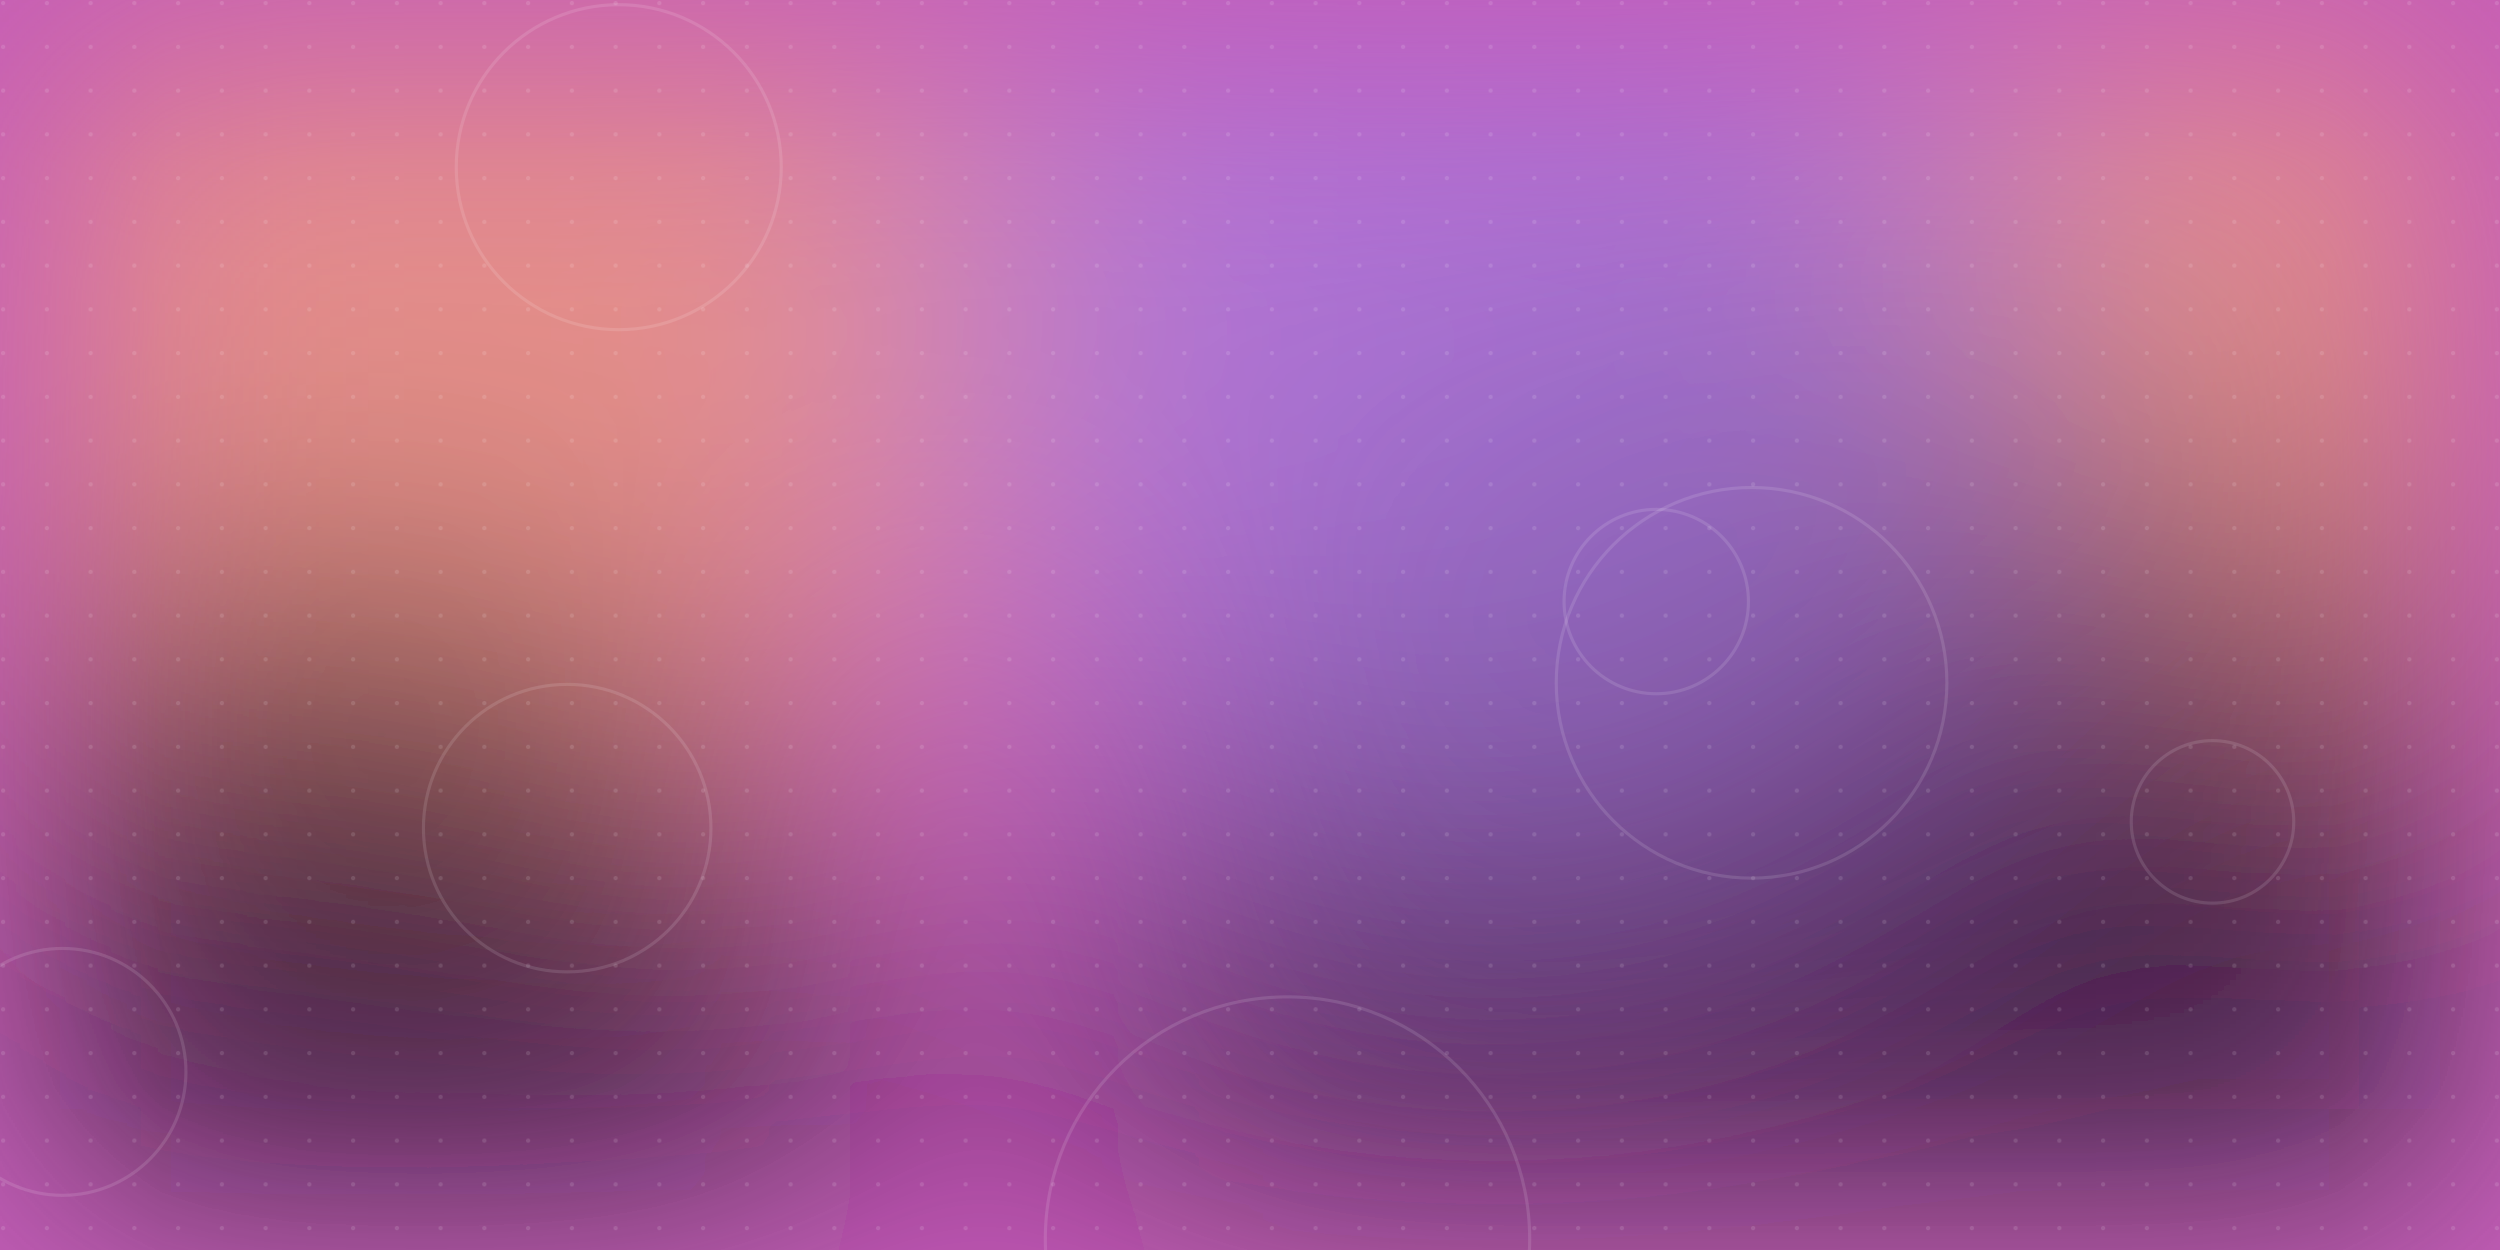
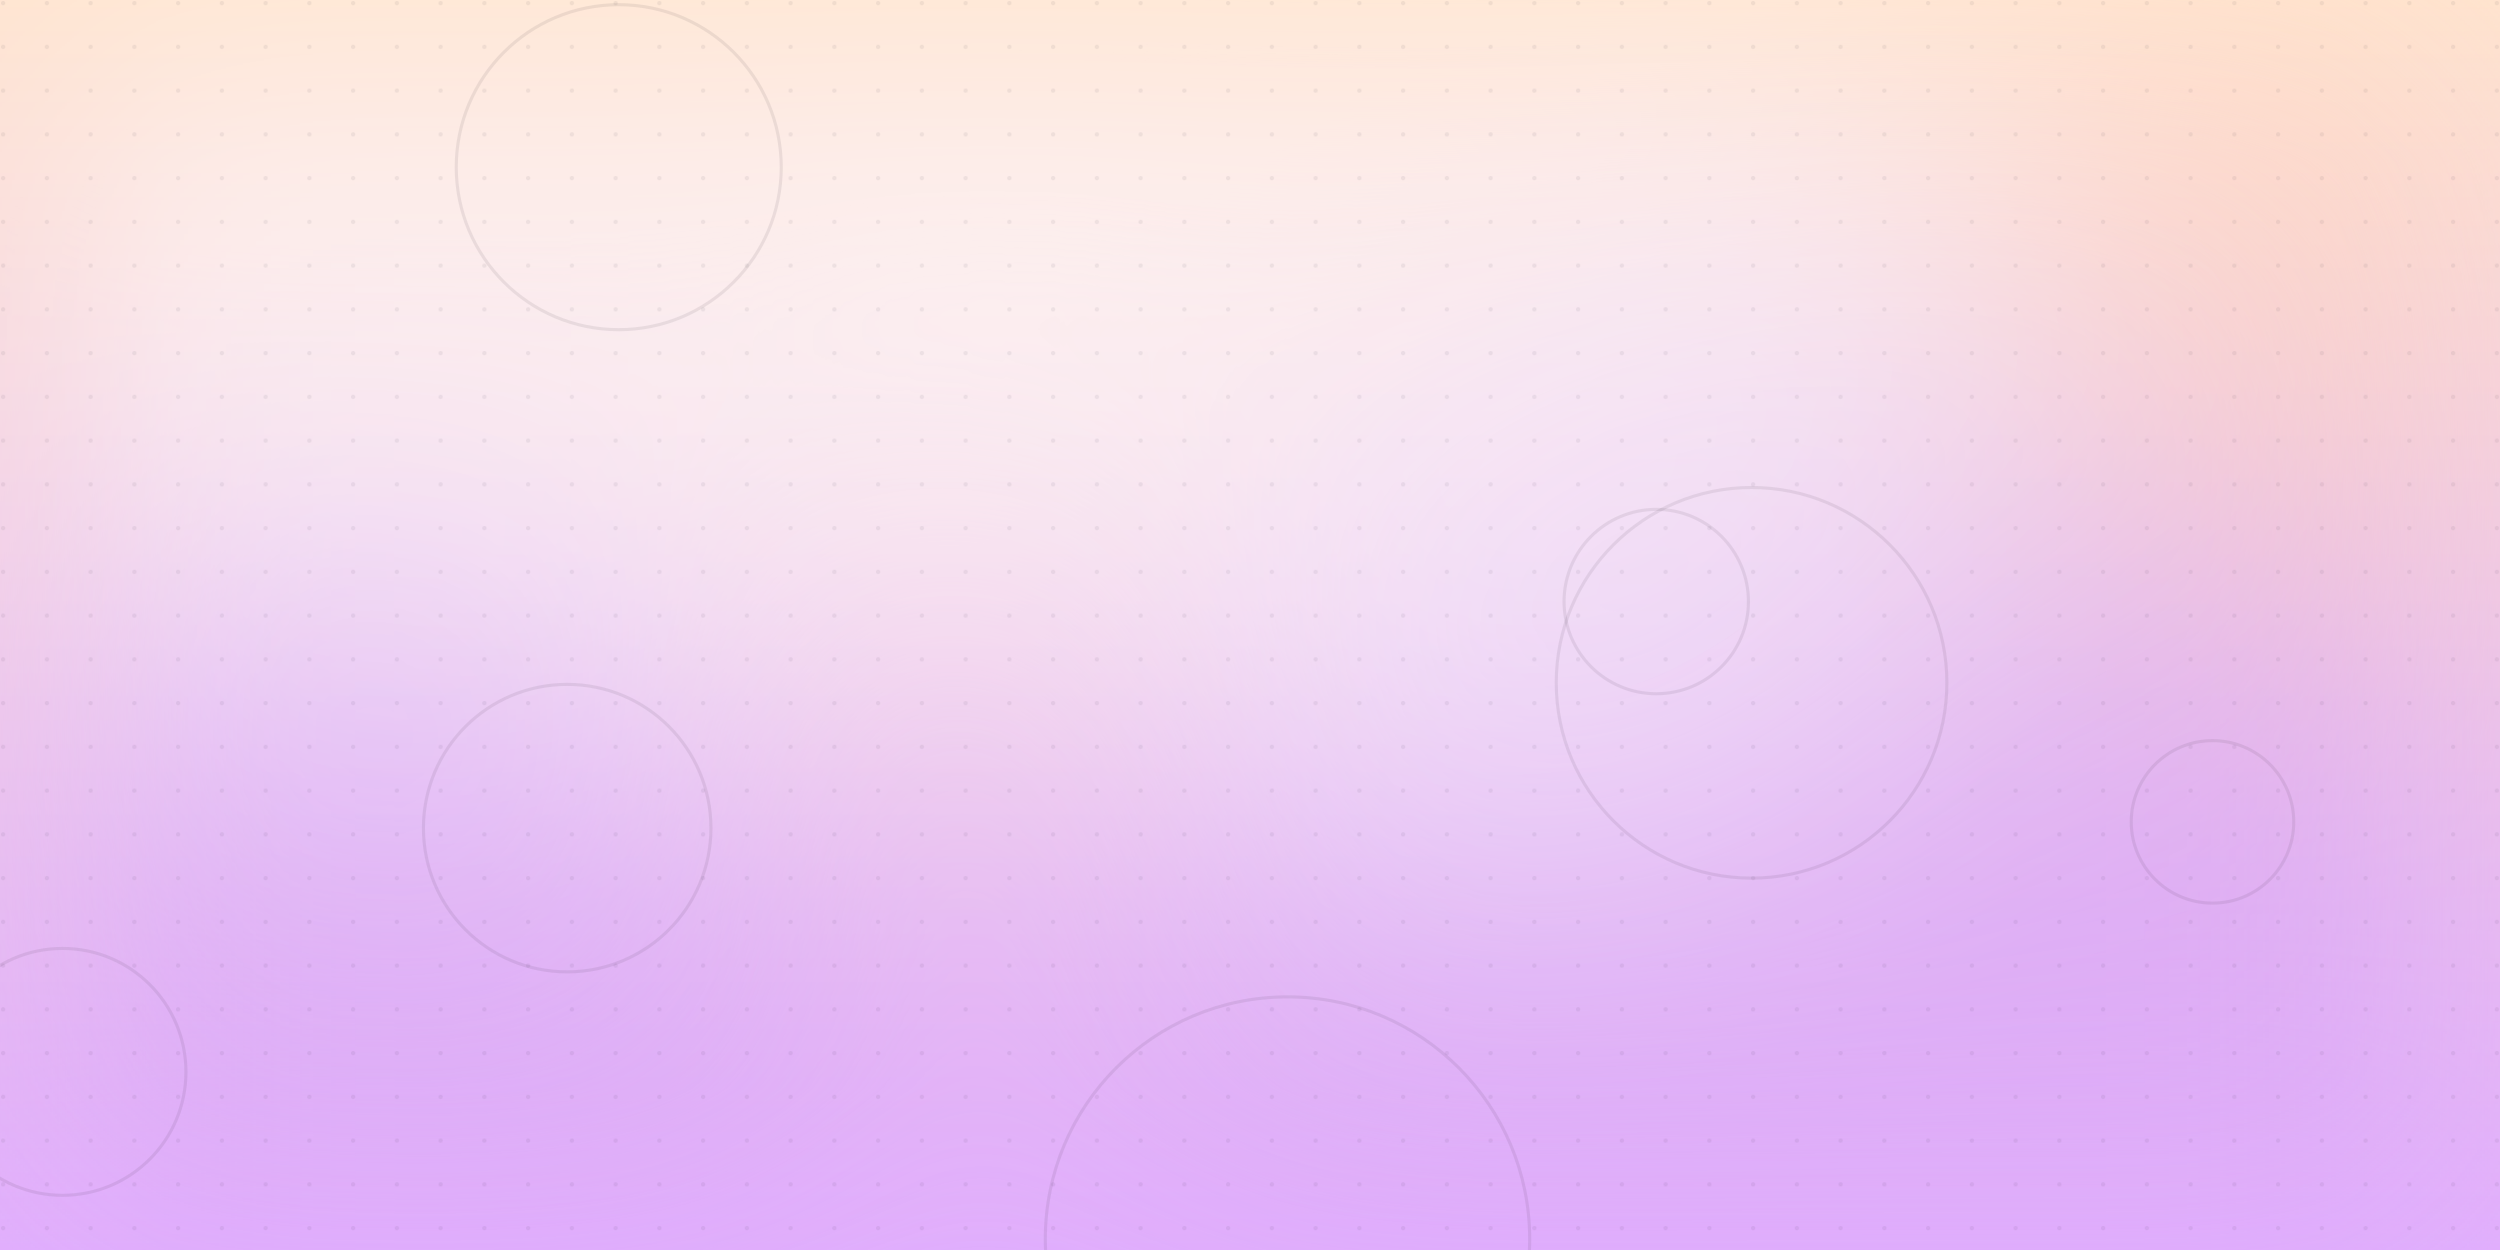
<svg xmlns="http://www.w3.org/2000/svg" width="1600" height="800" viewBox="0 0 1600 800" preserveAspectRatio="xMidYMid slice">
  <defs>
+     <linearGradient id="g" x1="0" y1="0" x2="0" y2="1">
+       <stop stop-color="#ffe4cf" />
+       <stop offset="1" stop-color="#e1affd" />
+     </linearGradient>
    <filter id="b" x="-50%" y="-50%" width="200%" height="200%">
      <feGaussianBlur stdDeviation="110" />
    </filter>
    <pattern id="d" width="28" height="28" patternUnits="userSpaceOnUse">
-       <circle cx="2" cy="2" r="1.4" fill="#fff" fill-opacity="0.12" />
+       <circle cx="2" cy="2" r="1.4" fill="#1c1323" fill-opacity="0.06" />
    </pattern>
  </defs>
-   <rect width="1600" height="800" fill="#c45bb8" />
+   <rect width="1600" height="800" fill="url(#g)" />
  <g filter="url(#b)">
-     <circle cx="247" cy="145" r="420" fill="#f0a07a" opacity="0.75" />
-     <circle cx="1193" cy="664" r="480" fill="#1c1323" opacity="0.75" />
-     <circle cx="956" cy="194" r="360" fill="#a77be0" opacity="0.75" />
-     <circle cx="1553" cy="114" r="300" fill="#f0a07a" opacity="0.75" />
-     <circle cx="208" cy="712" r="340" fill="#1c1323" opacity="0.75" />
+     <circle cx="247" cy="145" r="420" fill="#ffffff" opacity="0.55" />
+     <circle cx="1193" cy="664" r="480" fill="#d6a0f7" opacity="0.55" />
+     <circle cx="956" cy="194" r="360" fill="#ffffff" opacity="0.55" />
+     <circle cx="1553" cy="114" r="300" fill="#ffd6bd" opacity="0.55" />
+     <circle cx="208" cy="712" r="340" fill="#d6a0f7" opacity="0.55" />
  </g>
  <rect width="1600" height="800" fill="url(#d)" />
-   <circle cx="40" cy="686" r="79" fill="none" stroke="#fff" stroke-opacity="0.12" stroke-width="2" />
-   <circle cx="396" cy="107" r="104" fill="none" stroke="#fff" stroke-opacity="0.12" stroke-width="2" />
-   <circle cx="363" cy="530" r="92" fill="none" stroke="#fff" stroke-opacity="0.12" stroke-width="2" />
-   <circle cx="1121" cy="437" r="125" fill="none" stroke="#fff" stroke-opacity="0.12" stroke-width="2" />
-   <circle cx="1060" cy="385" r="59" fill="none" stroke="#fff" stroke-opacity="0.12" stroke-width="2" />
-   <circle cx="824" cy="793" r="155" fill="none" stroke="#fff" stroke-opacity="0.12" stroke-width="2" />
-   <circle cx="1416" cy="526" r="52" fill="none" stroke="#fff" stroke-opacity="0.12" stroke-width="2" />
+   <circle cx="40" cy="686" r="79" fill="none" stroke="#1c1323" stroke-opacity="0.08" stroke-width="2" />
+   <circle cx="396" cy="107" r="104" fill="none" stroke="#1c1323" stroke-opacity="0.08" stroke-width="2" />
+   <circle cx="363" cy="530" r="92" fill="none" stroke="#1c1323" stroke-opacity="0.08" stroke-width="2" />
+   <circle cx="1121" cy="437" r="125" fill="none" stroke="#1c1323" stroke-opacity="0.08" stroke-width="2" />
+   <circle cx="1060" cy="385" r="59" fill="none" stroke="#1c1323" stroke-opacity="0.08" stroke-width="2" />
+   <circle cx="824" cy="793" r="155" fill="none" stroke="#1c1323" stroke-opacity="0.08" stroke-width="2" />
+   <circle cx="1416" cy="526" r="52" fill="none" stroke="#1c1323" stroke-opacity="0.08" stroke-width="2" />
</svg>
